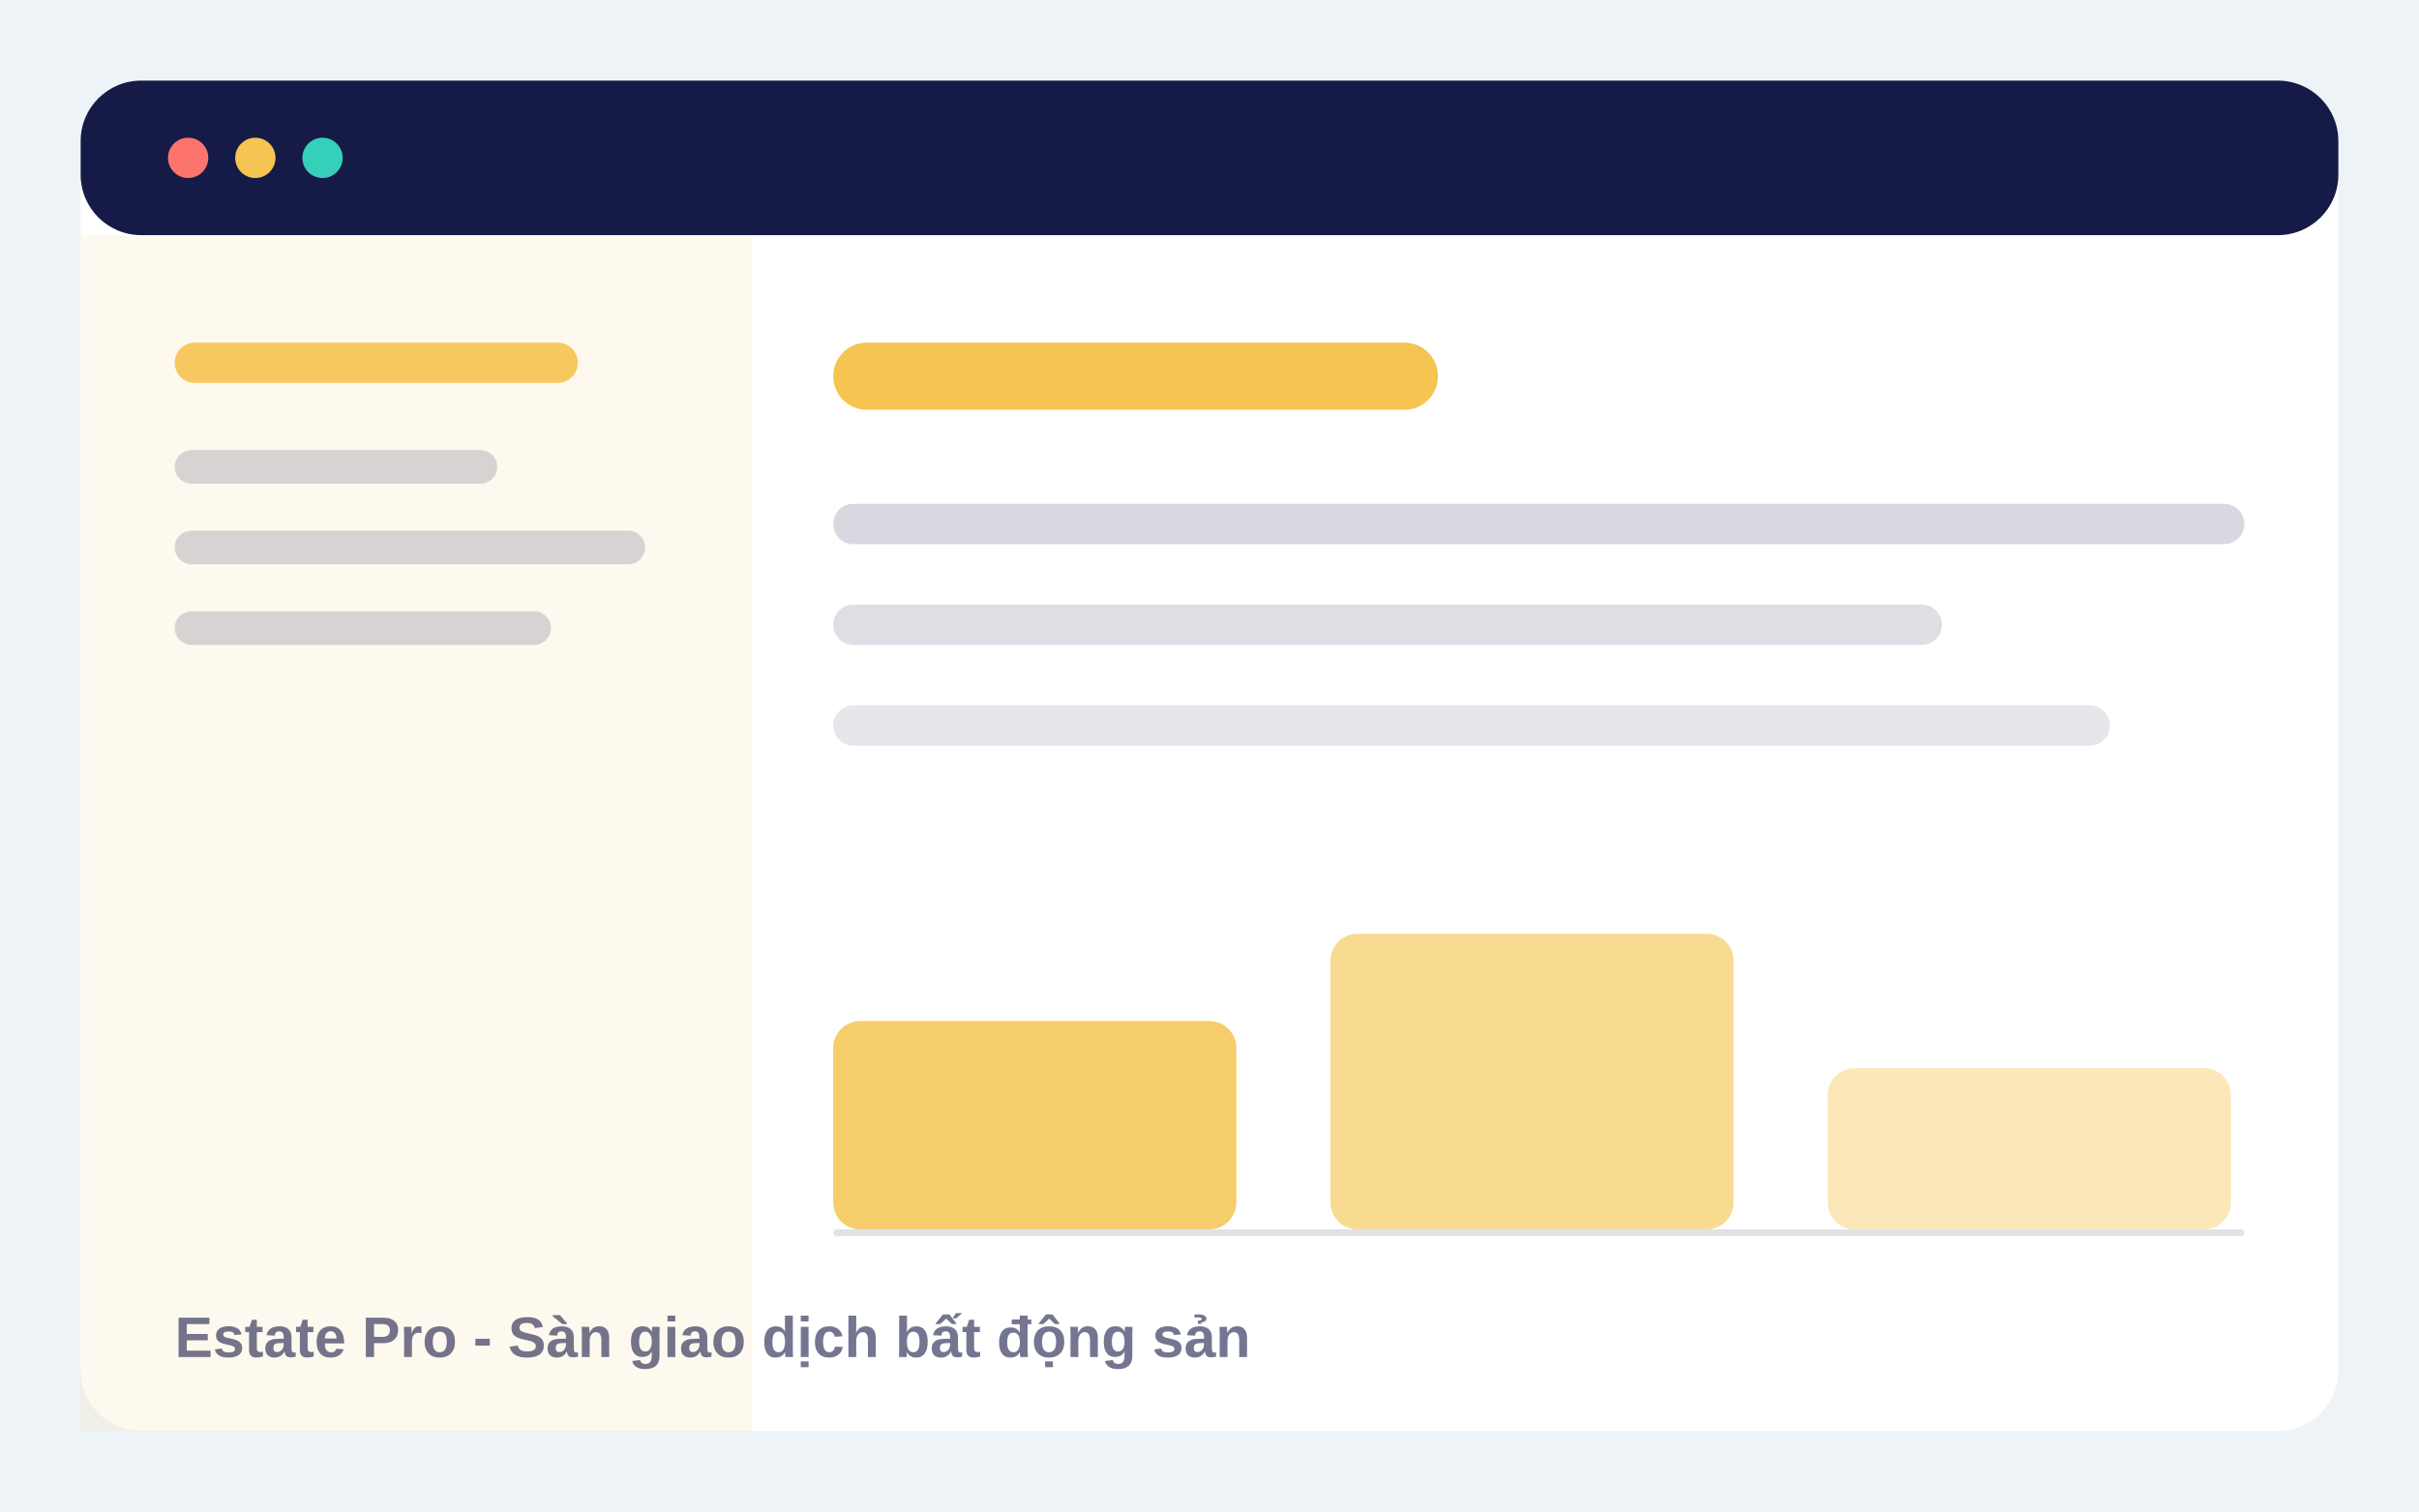
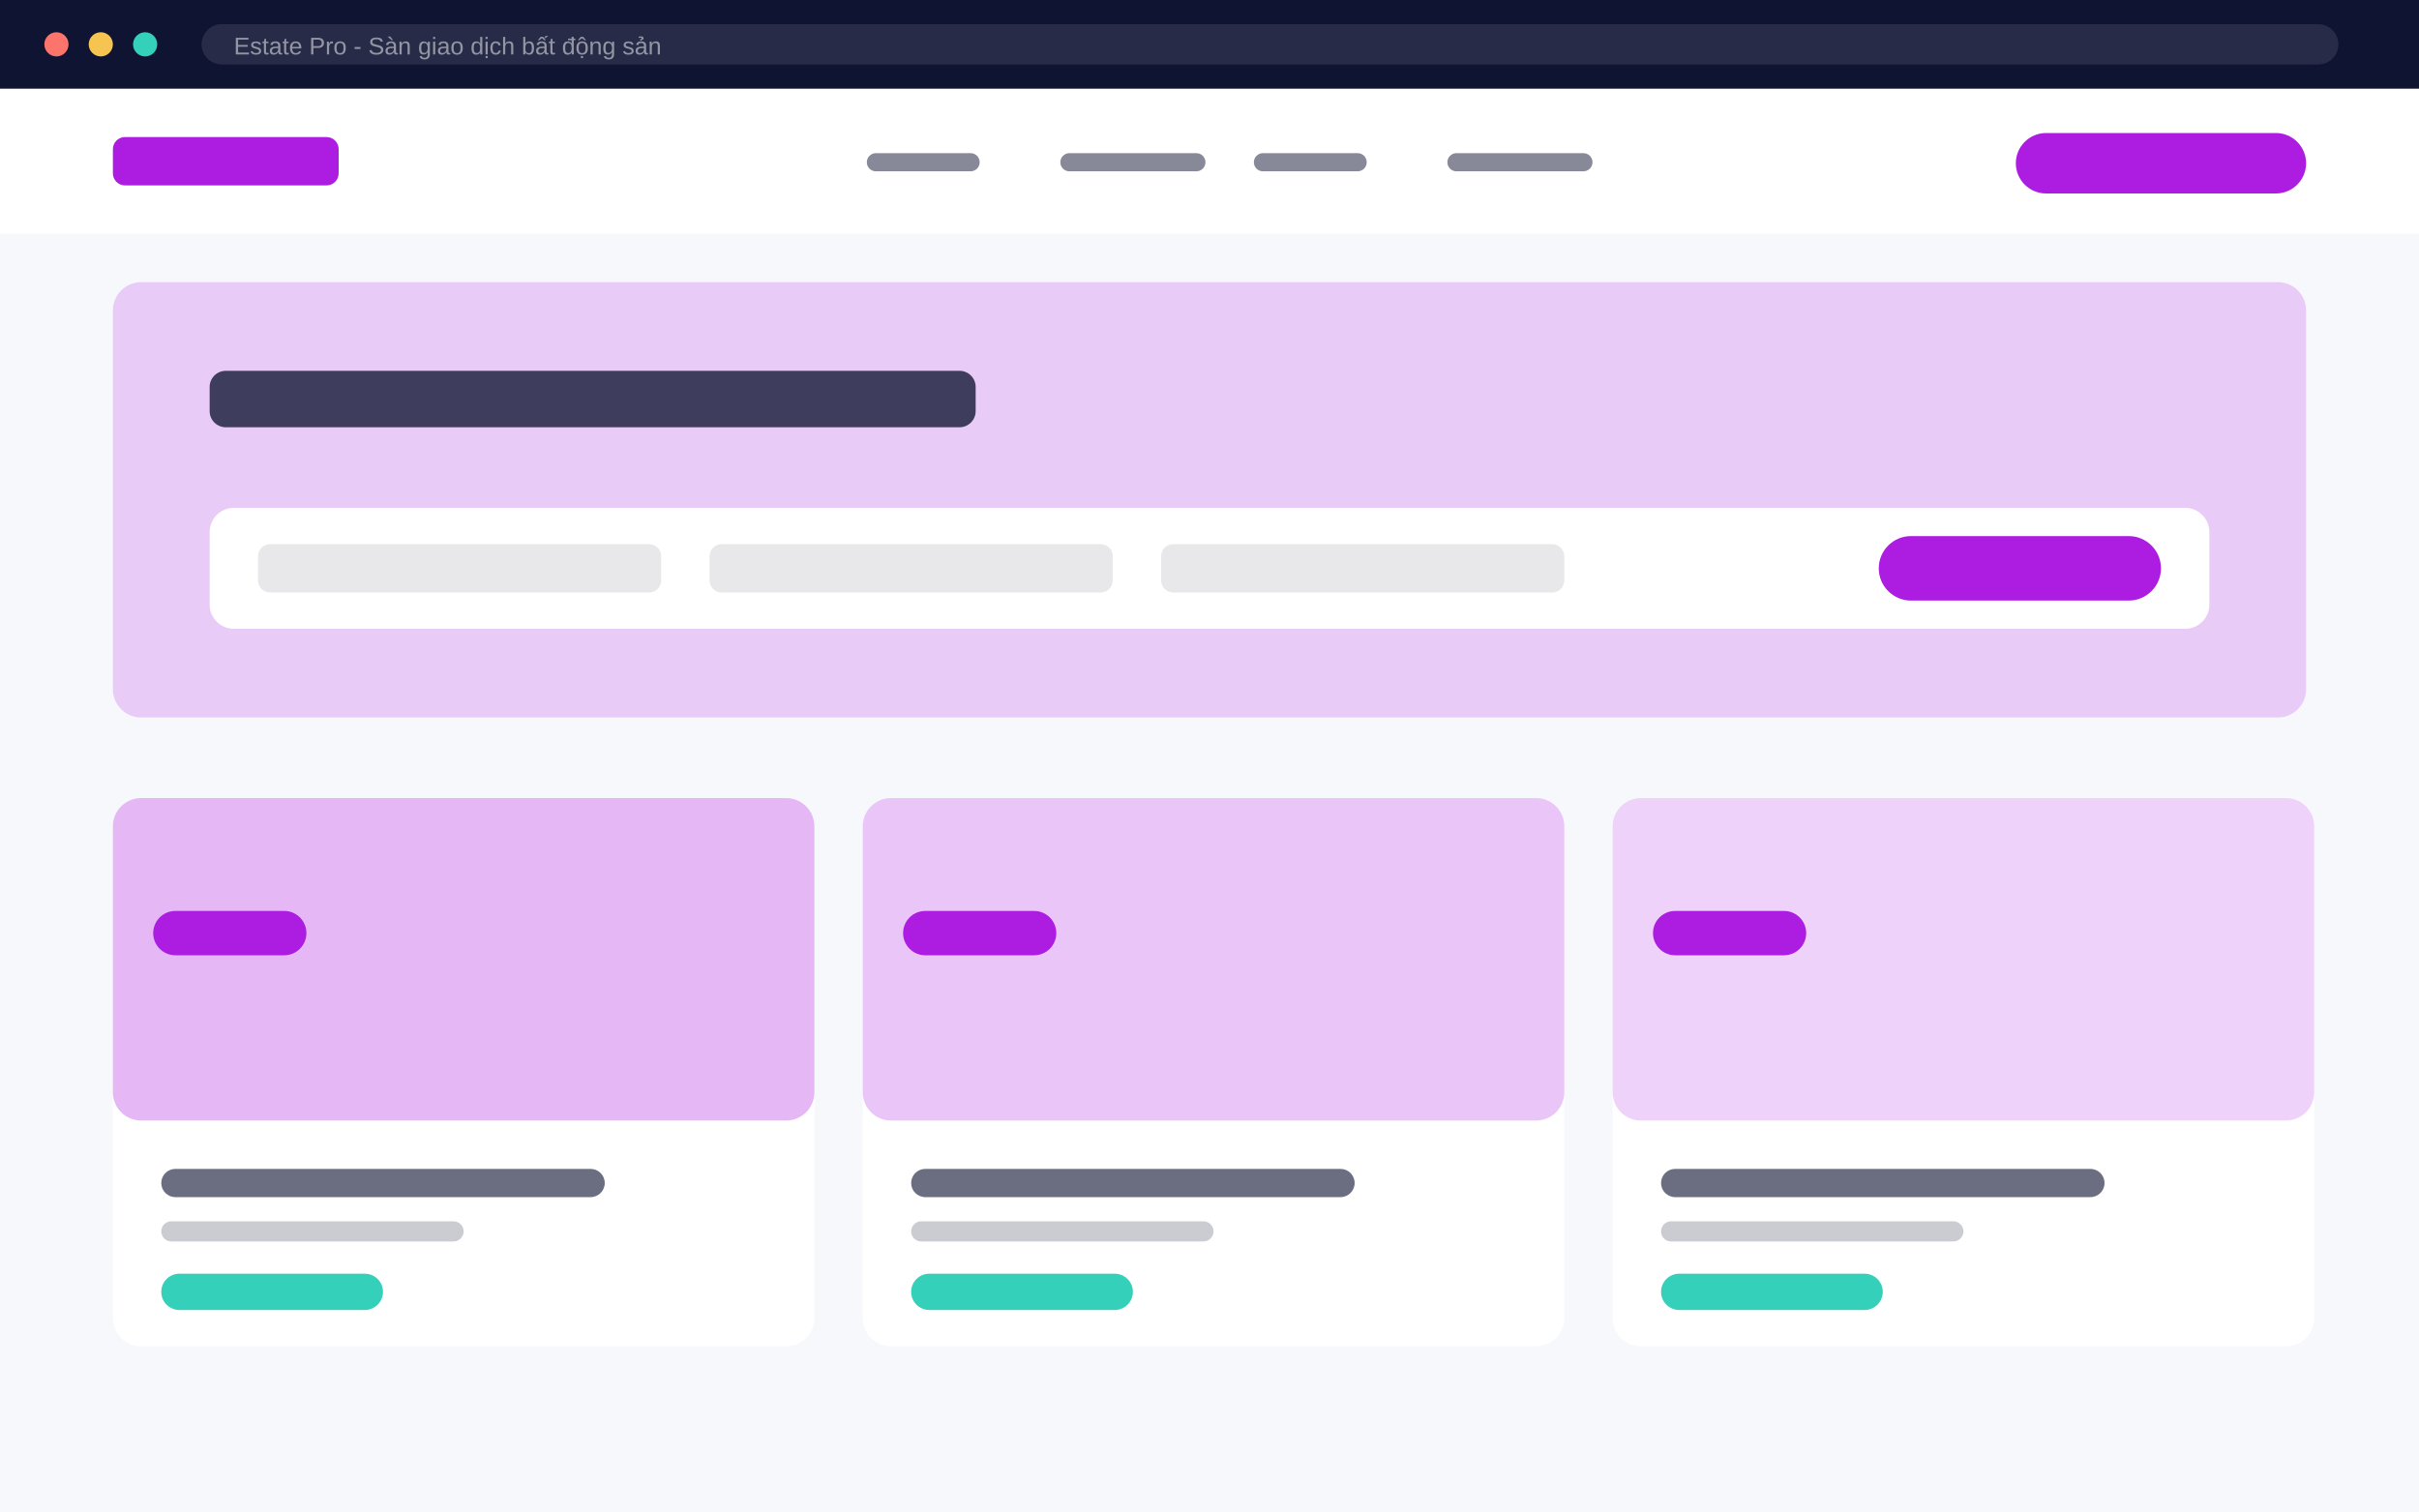
- <svg xmlns="http://www.w3.org/2000/svg" viewBox="0 0 720 450" width="720" height="450" role="img" aria-label="Estate Pro - Sàn giao dịch bất động sản">
-   <rect width="720" height="450" fill="#eef3f7" />
-   <rect x="24" y="24" width="672" height="402" rx="18" fill="#ffffff" />
-   <rect x="24" y="24" width="672" height="46" rx="18" fill="#020637" opacity="0.92" />
-   <circle cx="56" cy="47" r="6" fill="#fc746c" />
-   <circle cx="76" cy="47" r="6" fill="#f5c451" />
-   <circle cx="96" cy="47" r="6" fill="#35d0ba" />
-   <rect x="24" y="70" width="200" height="356" fill="#f5c451" opacity="0.1" />
-   <rect x="52" y="102" width="120" height="12" rx="6" fill="#f5c451" opacity="0.9" />
-   <rect x="52" y="134" width="96" height="10" rx="5" fill="#020637" opacity="0.16" />
-   <rect x="52" y="158" width="140" height="10" rx="5" fill="#020637" opacity="0.16" />
-   <rect x="52" y="182" width="112" height="10" rx="5" fill="#020637" opacity="0.16" />
-   <rect x="248" y="102" width="180" height="20" rx="10" fill="#f5c451" />
-   <rect x="248" y="150" width="420" height="12" rx="6" fill="#020637" opacity="0.16" />
-   <rect x="248" y="180" width="330" height="12" rx="6" fill="#020637" opacity="0.13" />
-   <rect x="248" y="210" width="380" height="12" rx="6" fill="#020637" opacity="0.1" />
-   <rect x="248" y="304" width="120" height="62" rx="8" fill="#f5c451" opacity="0.85" />
-   <rect x="396" y="278" width="120" height="88" rx="8" fill="#f5c451" opacity="0.63" />
-   <rect x="544" y="318" width="120" height="48" rx="8" fill="#f5c451" opacity="0.41" />
-   <rect x="248" y="366" width="420" height="2" rx="1" fill="#020637" opacity="0.12" />
-   <text x="52" y="404" font-family="Manrope, Arial, sans-serif" font-size="17" font-weight="700" fill="#020637" opacity="0.55">Estate Pro - Sàn giao dịch bất động sản</text>
+ <svg xmlns="http://www.w3.org/2000/svg" viewBox="0 0 1200 750" width="1200" height="750" role="img" aria-label="Estate Pro - Sàn giao dịch bất động sản">
+   <rect width="1200" height="750" fill="#ffffff" />
+   <rect x="0" y="44" width="1200" height="750" fill="#f7f8fc" />
+   <rect x="0" y="44" width="1200" height="72" fill="#ffffff" />
+   <rect x="56" y="68" width="112" height="24" rx="6" fill="#ac1de1" />
+   <rect x="430" y="76" width="56" height="9" rx="4.5" fill="#101433" opacity="0.5" />
+   <rect x="526" y="76" width="72" height="9" rx="4.5" fill="#101433" opacity="0.5" />
+   <rect x="622" y="76" width="56" height="9" rx="4.5" fill="#101433" opacity="0.5" />
+   <rect x="718" y="76" width="72" height="9" rx="4.5" fill="#101433" opacity="0.5" />
+   <rect x="1000" y="66" width="144" height="30" rx="15" fill="#ac1de1" />
+   <rect x="56" y="140" width="1088" height="216" rx="14" fill="#ac1de1" opacity="0.2" />
+   <rect x="104" y="184" width="380" height="28" rx="8" fill="#101433" opacity="0.78" />
+   <rect x="104" y="252" width="992" height="60" rx="12" fill="#ffffff" />
+   <rect x="128" y="270" width="200" height="24" rx="6" fill="#101433" opacity="0.1" />
+   <rect x="352" y="270" width="200" height="24" rx="6" fill="#101433" opacity="0.1" />
+   <rect x="576" y="270" width="200" height="24" rx="6" fill="#101433" opacity="0.1" />
+   <rect x="932" y="266" width="140" height="32" rx="16" fill="#ac1de1" />
+   <rect x="56" y="396" width="348" height="272" rx="14" fill="#ffffff" />
+   <rect x="56" y="396" width="348" height="160" rx="14" fill="#ac1de1" opacity="0.32" />
+   <rect x="76" y="452" width="76" height="22" rx="11" fill="#ac1de1" />
+   <rect x="80" y="580" width="220" height="14" rx="7" fill="#101433" opacity="0.62" />
+   <rect x="80" y="606" width="150" height="10" rx="5" fill="#101433" opacity="0.22" />
+   <rect x="80" y="632" width="110" height="18" rx="9" fill="#35d0ba" />
+   <rect x="428" y="396" width="348" height="272" rx="14" fill="#ffffff" />
+   <rect x="428" y="396" width="348" height="160" rx="14" fill="#ac1de1" opacity="0.26" />
+   <rect x="448" y="452" width="76" height="22" rx="11" fill="#ac1de1" />
+   <rect x="452" y="580" width="220" height="14" rx="7" fill="#101433" opacity="0.62" />
+   <rect x="452" y="606" width="150" height="10" rx="5" fill="#101433" opacity="0.22" />
+   <rect x="452" y="632" width="110" height="18" rx="9" fill="#35d0ba" />
+   <rect x="800" y="396" width="348" height="272" rx="14" fill="#ffffff" />
+   <rect x="800" y="396" width="348" height="160" rx="14" fill="#ac1de1" opacity="0.2" />
+   <rect x="820" y="452" width="76" height="22" rx="11" fill="#ac1de1" />
+   <rect x="824" y="580" width="220" height="14" rx="7" fill="#101433" opacity="0.62" />
+   <rect x="824" y="606" width="150" height="10" rx="5" fill="#101433" opacity="0.22" />
+   <rect x="824" y="632" width="110" height="18" rx="9" fill="#35d0ba" />
+   <g>
+     <rect x="0" y="0" width="1200" height="44" fill="#101433" />
+     <circle cx="28" cy="22" r="6" fill="#fc746c" />
+     <circle cx="50" cy="22" r="6" fill="#f5c451" />
+     <circle cx="72" cy="22" r="6" fill="#35d0ba" />
+     <rect x="100" y="12" width="1060" height="20" rx="10" fill="#ffffff" opacity="0.1" />
+     <text x="116" y="27" font-family="Manrope, Arial, sans-serif" font-size="12" fill="#ffffff" opacity="0.5">Estate Pro - Sàn giao dịch bất động sản</text>
+   </g>
</svg>
